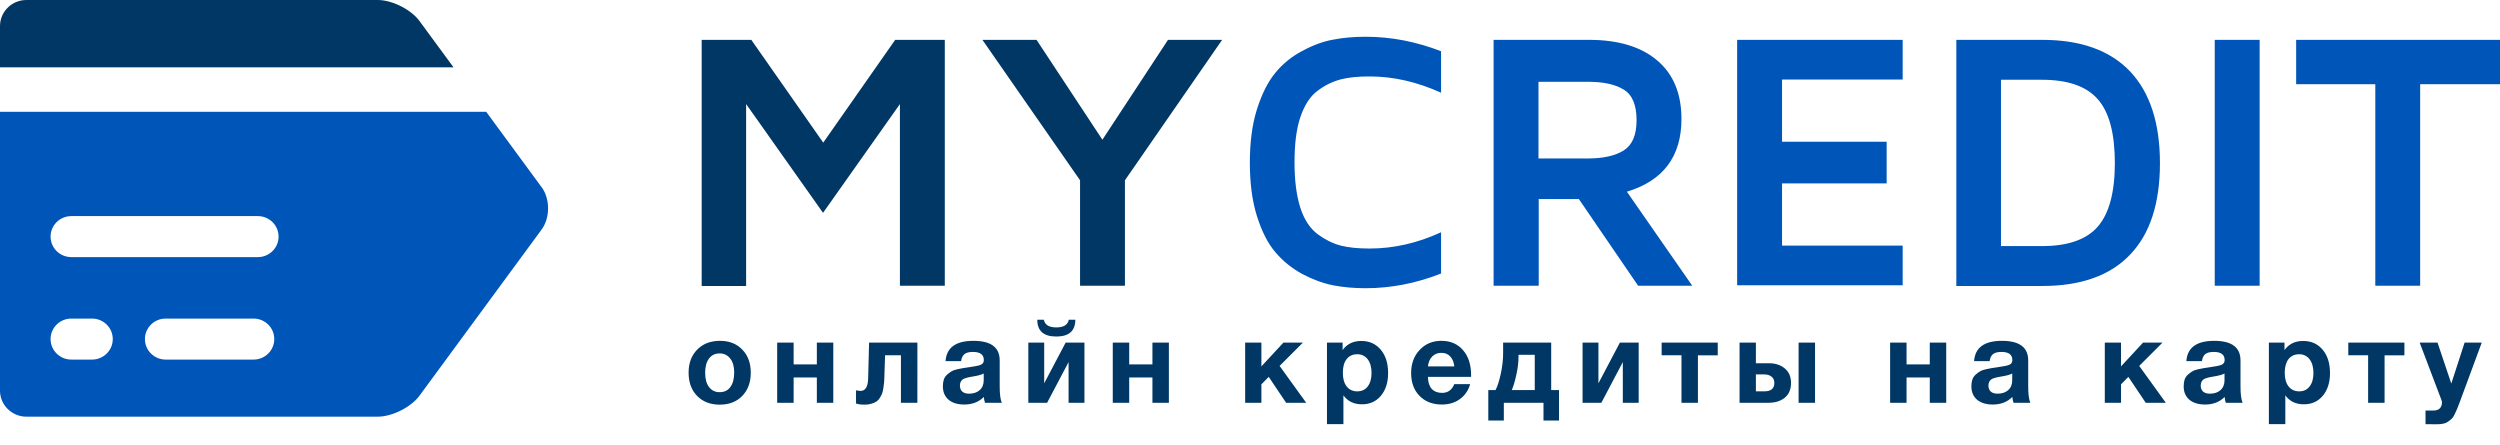
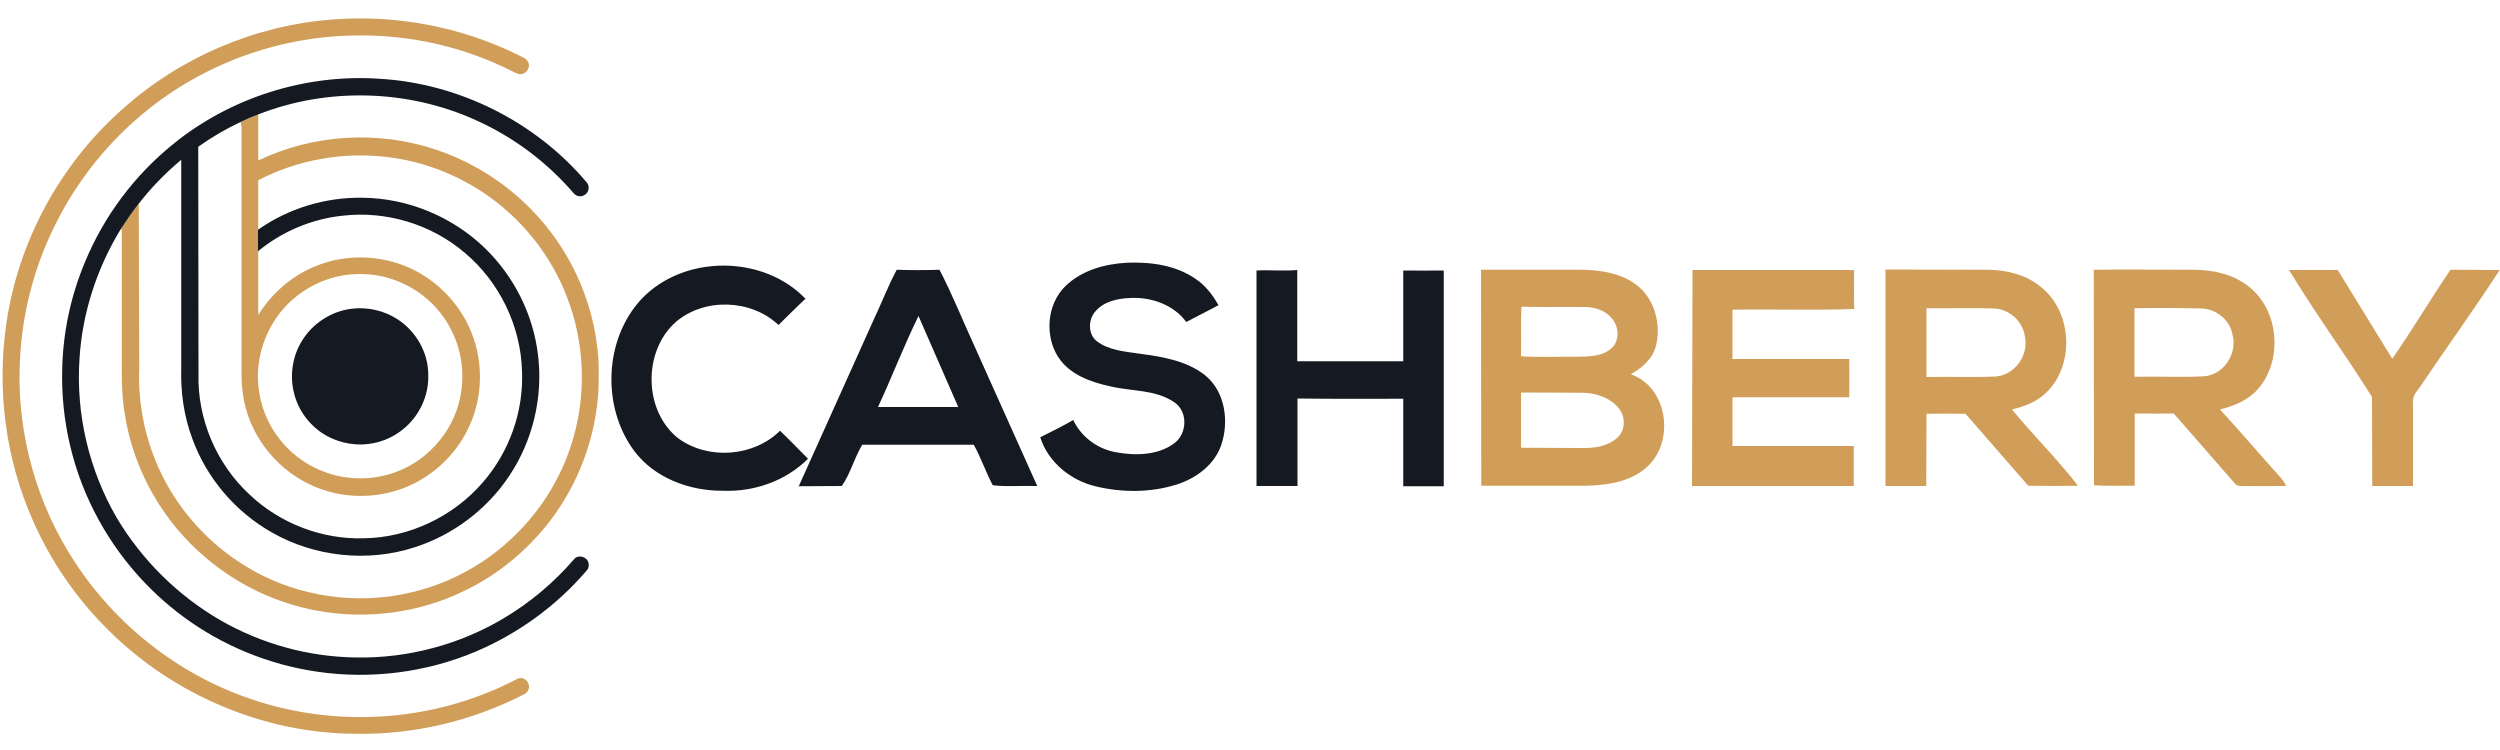
- <svg xmlns="http://www.w3.org/2000/svg" fill="none" width="180" height="32">
-   <path d="M54.056 26.833c0 .694-.204 1.252-.613 1.672-.403.42-.944.63-1.621.63s-1.221-.21-1.63-.63-.613-.977-.613-1.672c0-.689.207-1.243.622-1.663s.96-.63 1.638-.63c.666 0 1.201.21 1.604.63.409.42.613.974.613 1.663zm-1.193-.008c0-.431-.095-.767-.286-1.008a.91.91 0 0 0-.773-.37c-.319 0-.571.123-.756.37s-.277.585-.277 1.016c0 .442.092.787.277 1.033a.91.91 0 0 0 .773.37c.33 0 .585-.123.764-.37.185-.252.277-.599.277-1.042zM59.997 29h-1.184v-1.823h-1.672V29h-1.184v-4.334h1.184v1.571h1.672v-1.571h1.184zm6.054 0h-1.184v-3.419h-1.142l-.05 1.529-.017.403a3.68 3.68 0 0 1-.05.386c-.022.162-.05.294-.084.395-.034.095-.087.204-.16.328-.067.118-.148.21-.244.277a1.3 1.3 0 0 1-.353.16c-.146.05-.308.076-.487.076-.291 0-.507-.028-.647-.084v-.949c.14.028.252.042.336.042.342 0 .521-.3.538-.899l.067-2.579h3.478zm6.079 0h-1.21a1.87 1.87 0 0 1-.084-.42c-.364.364-.832.546-1.403.546-.482 0-.86-.115-1.134-.344-.274-.235-.412-.557-.412-.966a1.6 1.6 0 0 1 .067-.487.85.85 0 0 1 .235-.353 3.03 3.03 0 0 1 .311-.235c.101-.062.238-.112.412-.151l.42-.084a5.29 5.29 0 0 1 .445-.067c.42-.056.7-.115.84-.176a.34.34 0 0 0 .218-.344c0-.386-.26-.58-.781-.58-.274 0-.476.05-.605.151-.129.095-.213.266-.252.512H68.08c.067-.974.736-1.462 2.008-1.462 1.26 0 1.89.47 1.89 1.411v1.873c0 .549.05.941.151 1.176zm-1.302-2.108c-.14.084-.42.16-.84.227-.353.056-.582.126-.689.21-.123.106-.185.252-.185.437 0 .179.056.322.168.428.118.101.28.151.487.151.319 0 .574-.084.764-.252.196-.174.294-.412.294-.714zm6.125-3.872h.47c0 .806-.456 1.21-1.369 1.21s-1.369-.403-1.369-1.21h.47c.073.37.372.554.899.554s.826-.185.899-.554zM78.08 29h-1.142v-2.932L75.392 29H74.04v-4.334h1.142v2.932l1.546-2.932h1.352zm6.079 0h-1.184v-1.823h-1.672V29h-1.184v-4.334h1.184v1.571h1.672v-1.571h1.184zm9.887 0h-1.445l-1.252-1.865-.529.538V29h-1.168v-4.334h1.168v1.714l1.588-1.714h1.403l-1.68 1.68zm2.622-4.334v.538c.314-.437.762-.655 1.344-.655s1.05.21 1.403.63.529.98.529 1.68c0 .678-.174 1.224-.521 1.638-.342.409-.795.613-1.361.613-.582 0-1.028-.216-1.336-.647v2.075h-1.184v-5.872zm1.05.84c-.325 0-.58.118-.764.353s-.269.563-.269.983.092.748.277.983.44.353.764.353.568-.118.748-.353.277-.557.277-.966c0-.42-.092-.75-.277-.991a.9.9 0 0 0-.756-.361zm8.133 2.15c-.134.465-.383.826-.747 1.084-.359.258-.787.386-1.285.386-.667 0-1.204-.207-1.613-.622-.403-.414-.605-.963-.605-1.646 0-.672.204-1.226.613-1.663s.93-.655 1.563-.655c.655 0 1.176.224 1.562.672.386.442.58 1.044.58 1.806v.118h-3.108c.005.375.095.661.268.857.18.196.429.294.748.294.42 0 .714-.21.882-.63zm-1.142-1.277c-.028-.286-.12-.518-.277-.697-.157-.185-.375-.277-.655-.277a.89.89 0 0 0-.656.26c-.173.174-.277.412-.31.714zm7.54 3.898h-1.117V29h-2.856v1.277h-1.118v-2.192h.521c.14-.269.266-.661.378-1.176s.168-1.011.168-1.487v-.756h3.461v3.419h.563zm-1.747-2.192v-2.537h-1.168v.109c0 .42-.053.865-.16 1.336-.1.465-.21.829-.327 1.092zm7.483.916h-1.142v-2.932L115.297 29h-1.352v-4.334h1.142v2.932l1.546-2.932h1.352zm5.693-3.419h-1.428V29h-1.184v-3.419h-1.428v-.916h4.04zm5.821-.916h1.184V29h-1.184zm-.546 2.906c0 .465-.151.82-.454 1.067-.297.241-.691.361-1.184.361h-2.067v-4.334h1.176v1.487h.941c.459 0 .837.123 1.134.37.303.246.454.596.454 1.05zm-2.529-.613v1.218h.605c.482 0 .723-.202.723-.605 0-.202-.068-.353-.202-.454-.134-.106-.311-.16-.529-.16zM140.128 29h-1.184v-1.823h-1.672V29h-1.184v-4.334h1.184v1.571h1.672v-1.571h1.184zm6.054 0h-1.209a1.87 1.87 0 0 1-.084-.42c-.364.364-.832.546-1.403.546-.482 0-.86-.115-1.134-.344-.274-.235-.412-.557-.412-.966a1.59 1.59 0 0 1 .068-.487.84.84 0 0 1 .235-.353 2.89 2.89 0 0 1 .311-.235c.096-.061.238-.112.411-.151l.42-.084a5.35 5.35 0 0 1 .445-.067c.42-.056.7-.115.84-.176a.34.34 0 0 0 .219-.344c0-.386-.261-.58-.781-.58-.275 0-.476.05-.605.151-.129.095-.213.266-.252.512h-1.117c.067-.974.736-1.462 2.007-1.462 1.26 0 1.89.47 1.89 1.411v1.873c0 .549.051.941.151 1.176zm-1.302-2.108c-.14.084-.42.16-.84.227-.352.056-.582.126-.688.21-.124.106-.185.252-.185.437 0 .179.056.322.168.428.117.101.28.151.487.151.319 0 .574-.084.764-.252.196-.174.294-.412.294-.714zM155.939 29h-1.445l-1.252-1.865-.529.538V29h-1.168v-4.334h1.168v1.714l1.588-1.714h1.402l-1.68 1.68zm5.528 0h-1.209c-.04-.112-.068-.252-.084-.42-.364.364-.832.546-1.403.546-.482 0-.86-.115-1.134-.344-.275-.235-.412-.557-.412-.966 0-.185.023-.347.067-.487.051-.14.129-.258.236-.353a3.05 3.05 0 0 1 .31-.235c.101-.062.238-.112.412-.151l.42-.084a5.28 5.28 0 0 1 .445-.067c.42-.056.7-.115.84-.176a.34.34 0 0 0 .219-.344c0-.386-.261-.58-.782-.58-.274 0-.476.05-.604.151-.129.095-.213.266-.252.512h-1.118c.068-.974.737-1.462 2.008-1.462 1.26 0 1.89.47 1.89 1.411v1.873c0 .549.05.941.151 1.176zm-1.302-2.108c-.14.084-.42.16-.84.227-.353.056-.582.126-.689.21-.123.106-.184.252-.184.437 0 .179.056.322.168.428.117.101.28.151.487.151.319 0 .574-.084.764-.252.196-.174.294-.412.294-.714zm4.319-2.226v.538c.314-.437.762-.655 1.344-.655s1.05.21 1.403.63.529.98.529 1.68c0 .678-.173 1.224-.521 1.638-.341.409-.795.613-1.36.613-.583 0-1.028-.216-1.336-.647v2.075h-1.184v-5.872zm1.05.84c-.325 0-.579.118-.764.353-.179.235-.269.563-.269.983s.092.748.277.983.44.353.765.353c.319 0 .568-.118.747-.353.185-.235.277-.557.277-.966 0-.42-.092-.75-.277-.991a.9.9 0 0 0-.756-.361zm7.583.076h-1.428V29h-1.184v-3.419h-1.428v-.916h4.04zm5.569-.916l-1.596 4.318-.177.454a3.8 3.8 0 0 1-.168.37c-.072.157-.142.266-.21.328a1.94 1.94 0 0 1-.26.21c-.106.078-.23.132-.37.16-.134.028-.291.042-.47.042a77.68 77.68 0 0 1-.798-.008v-.983h.58c.196 0 .344-.05.445-.151s.159-.244.159-.428a.56.56 0 0 0-.033-.168l-1.571-4.141h1.285l.991 2.948.958-2.948zM50.521 20.575V2.87h3.573l5.179 7.399 5.18-7.399h3.572v17.704h-3.231V7.492l-5.536 7.832-5.537-7.832V20.59h-3.199v-.015zM70.734 2.87h3.897l4.741 7.19 4.724-7.19h3.897l-6.998 10.11v7.593h-3.231V12.98z" fill="#003764" />
-   <path d="M90.492 15.534c-.341-1.091-.503-2.374-.503-3.819s.161-2.729.503-3.819.78-1.974 1.316-2.634 1.185-1.188 1.948-1.589c.763-.418 1.511-.69 2.224-.818.73-.144 1.51-.209 2.354-.209 1.835 0 3.638.353 5.423 1.043v2.986c-1.705-.77-3.409-1.172-5.147-1.172-.811 0-1.494.064-2.062.208a4.77 4.77 0 0 0-1.672.818c-.552.402-.957 1.045-1.251 1.91s-.42 1.96-.42 3.26c0 1.315.145 2.405.42 3.257.277.866.699 1.492 1.251 1.911.552.402 1.104.674 1.672.819s1.269.208 2.062.208c1.722 0 3.442-.384 5.147-1.172v2.97c-1.786.706-3.603 1.059-5.423 1.059-.844 0-1.624-.065-2.354-.21s-1.462-.416-2.224-.817c-.762-.417-1.412-.946-1.948-1.589-.535-.627-.974-1.509-1.316-2.602zm17.047 5.041V2.87h6.885c2.095 0 3.734.497 4.887 1.476 1.169.979 1.754 2.393 1.754 4.222 0 2.698-1.315 4.446-3.929 5.234l4.708 6.773h-3.897l-4.269-6.244h-2.89v6.244zm3.232-9.166h3.572c1.087 0 1.947-.191 2.564-.577s.926-1.107.926-2.181c0-1.092-.309-1.831-.926-2.2-.617-.385-1.477-.561-2.564-.561h-3.572zm14.304 9.166V2.87h11.917v2.856h-8.685v4.477h7.532v3.002h-7.532v4.479h8.685v2.855h-11.917zm15.781 0V2.87h6.186c2.775 0 4.871.754 6.317 2.264 1.428 1.508 2.157 3.707 2.157 6.613 0 2.889-.713 5.088-2.142 6.579-1.428 1.51-3.539 2.264-6.316 2.264h-6.201v-.015zm3.215-2.857h2.954c1.868 0 3.199-.467 4.011-1.397s1.233-2.456 1.233-4.574c0-2.133-.405-3.676-1.233-4.608-.813-.929-2.16-1.396-4.011-1.396h-2.954zm15.39 2.857V2.87h3.233v17.704zm5.862-14.512V2.87H180v3.193h-5.748v14.511h-3.231V6.063z" fill="#0055b8" />
-   <path d="M30.206 1.517C29.594.682 28.238 0 27.195 0H1.897C.853 0 0 .843 0 1.875v2.971h32.652z" fill="#003764" />
-   <path d="M39 13.483l-3.992-5.431H0v20.073C0 29.157.853 30 1.897 30h25.3c1.043 0 2.398-.684 3.011-1.517l8.795-11.966c.612-.836.612-2.2-.001-3.034zM6.626 25.89H5.134c-.826 0-1.493-.663-1.493-1.477s.667-1.476 1.493-1.476h1.492c.826 0 1.493.661 1.493 1.476s-.666 1.477-1.493 1.477zm11.63 0h-6.33c-.825 0-1.492-.663-1.492-1.477s.666-1.476 1.492-1.476h6.33c.825 0 1.492.661 1.492 1.476s-.667 1.477-1.492 1.477zm.31-7.378H5.134c-.826 0-1.493-.662-1.493-1.476s.667-1.477 1.493-1.477h13.431c.826 0 1.492.663 1.492 1.477s-.667 1.476-1.492 1.476z" fill="#0055b8" />
+ <svg xmlns="http://www.w3.org/2000/svg" width="1000" height="300">
+   <path d="M426 114.6c6.5-6.4 15.7-9 24.6-9.5 9.5-.4 19.7.9 27.7 6.5 3.9 2.6 6.8 6.4 9.1 10.5l-12.9 6.7c-5.1-7-14.2-10.1-22.6-9.6-4.9.2-10.4 1.4-13.7 5.3-2.9 3.2-3.1 8.9.3 11.8 4.9 3.9 11.5 4.3 17.5 5.2 9 1.2 18.6 2.8 25.9 8.5 8.2 6.5 9.8 18.6 6.6 28-2.7 7.9-10 13.3-17.8 15.8-10.5 3.3-21.9 3.3-32.6.7-9.9-2.4-18.9-9.7-22-19.6 4.4-2.2 8.9-4.4 13.2-6.9 3.2 6.8 9.7 11.6 17.1 12.9 7.7 1.4 16.6 1.3 23.2-3.5 5.3-3.8 5.7-12.8.1-16.5-7.4-5.1-16.8-4.3-25.3-6.3-8-1.7-16.6-4.7-21.2-11.9-5.3-8.4-4.5-20.8 2.8-28.1zm-169.4 5c16.9-17.8 48.6-17.8 65.6-.1-3.7 3.4-7.2 7-10.8 10.5-10.9-10.4-29.8-11-41.2-1.1-13.1 11.7-12.8 35.6 1.2 46.5 12 8.7 30.1 7.3 40.6-3.1 3.8 3.6 7.5 7.5 11.2 11.2-8.9 8.9-21.6 13.3-34 12.8-13.3.1-27.3-5-35.5-15.9-13.1-17.6-12.1-44.7 2.9-60.8zm93 8c3.1-6.5 5.7-13.4 9.1-19.7a243.75 243.75 0 0 0 17.1 0c5.2 10 9.4 20.6 14.1 30.8l25 55.7c-5.9-.2-12 .4-17.8-.3-2.8-5.3-4.7-11-7.6-16.2h-44.6c-3.2 5.2-4.7 11.6-8.2 16.5l-17.2.1 30.1-66.9zm1.6 35.2h32.1l-15.9-36.4c-5.9 12-10.6 24.4-16.2 36.4zm151.4-54.6c5.4-.3 10.9.3 16.3-.2v36.5h42.4v-36.3c5.4.1 10.8 0 16.2 0v86.3h-16.2v-35c-14.1 0-28.2.1-42.3-.1v35h-16.4v-86.2z" fill="#151922" />
+   <path d="M592.4 107.9h40.2c7.4.1 15.3 1.2 21.5 5.7 7.6 5.4 10.5 15.8 8.3 24.7-1.3 5.2-5.6 8.9-10.1 11.4 14.4 4.9 17.6 25.6 7.5 36.1-6.4 6.7-16.1 8.2-24.9 8.5h-42.4l-.1-86.4zm16 34.6c7.4.5 14.8.1 22.2.2 4.7-.1 10.2 0 14-3.4 3.4-3.1 3-8.7.1-12-2.6-3.2-6.9-4.5-10.9-4.5-8.4-.1-16.8.1-25.2-.1-.4 6.6 0 13.2-.2 19.8zm0 14.5v22.1l24.3.1c4.9.1 10.3-.6 14.1-4 3.4-2.9 3.5-8.4.8-11.8-3.5-4.4-9.4-6.3-14.9-6.3l-24.3-.1zm68.6-49h64.6c.1 5.2-.1 10.4.1 15.6-16.2.6-32.4 0-48.7.3v19.7h46.7c.1 5.1 0 10.2 0 15.3H693v19.5h48.5v16h-64.7l.2-86.4zm77.2-.2l41.1.1c7.5.1 15.3 2 21.2 7 12.9 10.3 13.5 32.7.7 43.3-3.6 3-8 4.5-12.4 5.6 8.5 10.4 18.3 19.9 26.4 30.5-6.6.1-13.3.1-19.9 0l-25.1-28.8c-5.2-.1-10.4 0-15.6 0l-.1 28.9h-16.3v-86.6zm16.4 15.5v27.5c9.3-.2 18.5.2 27.8-.2 7.5-.7 13-8.3 11.6-15.6-.6-6.3-6.3-11.5-12.6-11.6-8.9-.3-17.9 0-26.8-.1zm66.9-15.4c13.2-.2 26.4 0 39.6 0 7.9 0 16.2 1.7 22.5 6.8 12.1 9.5 13.6 29.4 3.6 40.9-3.9 4.5-9.6 6.8-15.2 8.2 7.8 8.4 15.2 17.2 22.9 25.7 1.3 1.5 2.8 2.9 3.5 4.9-6 .1-11.9 0-17.9 0-1.2.1-2.2-.4-2.9-1.4l-24.1-27.6c-5.2.1-10.4 0-15.6 0v28.9c-5.4-.1-10.9.2-16.3-.2l-.1-86.2zm16.3 15.4v27.4c9.4-.2 18.8.3 28.1-.2 7.8-.8 13.1-9.2 11.1-16.6-1-6-6.7-10.5-12.7-10.5-8.7-.2-17.6-.3-26.5-.1zm61.8-15.3c6.5-.1 13 0 19.5 0l21.8 35.5c8.1-11.6 15.3-23.9 23.3-35.6l19.7.1c-10 15.4-20.8 30.3-31.1 45.6-1.4 2.3-4 4.4-3.6 7.3v33.5h-16.3l-.1-35.6c-10.7-17.1-22.7-33.5-33.2-50.8zM133 7.8c25.4-2 51.4 2.9 74.3 14.2 1.4.8 3.3 1.3 4 2.9.9 1.9-.5 4.3-2.5 4.7-1.2.3-2.3-.3-3.3-.8-19.5-10-41.4-15-63.3-14.6-31.9.3-63.4 12.3-87.4 33.3-13.3 11.6-24.4 25.8-32.3 41.6-8.1 15.9-13 33.5-14.3 51.3-2.2 27.9 4.6 56.5 19.2 80.4 16 26.5 41.2 47.4 70.4 57.9 31.2 11.4 66.5 10.8 97.3-1.7 4.1-1.6 8-3.5 11.9-5.5 2.1-1 4.6.8 4.6 3 .1 1.5-.9 2.8-2.3 3.4-20.8 10.6-44.2 16.1-67.5 15.6-36.3-.2-72.1-15.5-97.9-40.9C31 240 20.5 224.9 13.2 208.3 2.2 183.6-1.4 155.8 2.6 129c4.8-32.6 21.5-63.3 46.2-85.2C71.9 23 102 10.1 133 7.8zM96.3 48.7l7-3v18.5c22-10.6 48.1-12.1 71.2-4.3 17.1 5.7 32.6 16.5 43.9 30.5 11.4 14 18.7 31.4 20.6 49.4.7 5.2.5 10.5.4 15.8-.9 17.7-6.9 35-17 49.5-9.3 13.3-22.1 24.3-36.8 31.3-18 8.8-38.9 11.5-58.6 7.9-16.2-2.9-31.6-10.2-44.2-20.8-17.5-14.5-29.5-35.5-32.9-58-1.6-9.1-1.1-18.4-1.2-27.6v-46l-.4-.2c2.2-3.5 4.6-7 7.2-10.2l.2 65.4c-.8 18.1 4.1 36.4 13.9 51.6 8.7 13.6 21.3 24.8 35.8 31.9 18.3 9 39.9 11.3 59.7 6.4 15.6-3.7 30.1-11.9 41.4-23.2 10.8-10.6 18.8-24.1 22.9-38.7 5.2-18.2 4.3-38.1-2.5-55.8-6-15.9-16.8-29.9-30.5-39.9-12.2-8.9-26.7-14.7-41.7-16.4-17.6-2.1-35.7 1.1-51.4 9.3V92v8.6V126c5.4-8.7 13.5-15.8 23.1-19.6 10.3-4.2 22-4.5 32.6-1.1 14.1 4.5 25.6 15.9 30.4 29.9 3.8 11 3.4 23.5-1.2 34.2-5.5 13-17 23.3-30.6 27.1-11.1 3.2-23.4 2.3-33.8-2.8-14.2-6.7-24.7-20.8-26.7-36.4-.8-5.6-.4-11.2-.5-16.8V50.7a7.47 7.47 0 0 1-.3-2zm41.3 61.4c-10 1.6-19.2 7-25.5 14.9-4.8 6.1-7.9 13.5-8.7 21.3-1 9.2 1.3 18.8 6.4 26.5 4.7 7.2 11.6 12.8 19.6 15.8 8.4 3.3 17.9 3.6 26.6 1 13.9-4.1 25-16.1 28-30.3 1.9-8.8.9-18.3-3.1-26.5-4-8.4-10.9-15.3-19.3-19.2-7.3-3.6-15.8-4.8-24-3.5z" fill="#d19e59" />
+   <path d="M69.3 57.6c22.9-18.6 52.9-28.1 82.4-26.1 31.8 1.8 62.6 17.2 83.1 41.6 1.1 1.4.8 3.7-.7 4.7-1.4 1.2-3.8.8-4.8-.7-10.7-12.4-24.1-22.4-39.1-29.1-27.2-12.3-59.3-13.1-87-2.2-2.4.9-4.7 1.9-7 3-5.9 2.8-11.6 6.1-16.9 9.9l.1 90.7c-.5 18.1 7.1 36.1 20.4 48.4 12.2 11.6 29.1 18.1 46 17.5 17.9-.3 35.5-8.7 47.2-22.2 10.7-12.2 16.5-28.5 15.8-44.7-.5-18-9-35.6-22.8-47.2-13.4-11.5-31.6-17-49.1-14.9-12.3 1.3-24.1 6.3-33.7 14.2v-8.6c12.2-8.6 27.1-13.1 42-12.8 18 .2 35.8 7.6 48.7 20.1 11.7 11.3 19.4 26.6 21.3 42.8 2.1 16.8-2.1 34.4-11.6 48.5-8.9 13.3-22.4 23.5-37.7 28.4-18.7 6.1-40 3.9-57.1-5.9-14.6-8.2-26.2-21.8-31.9-37.6-3.4-9.1-4.7-18.8-4.4-28.4V63.9c-6.3 5.3-12.1 11.2-17.1 17.7-2.6 3.3-4.9 6.7-7.2 10.2-9.5 15.6-15.3 33.5-16.4 51.7-1.5 22.1 3.8 44.6 15 63.8C56.8 224 71.1 238.2 88 248c16.6 9.6 35.6 14.8 54.8 15 20.5.3 41.1-5.2 58.7-15.7 10.6-6.3 20.1-14.3 28.1-23.6 1.5-1.9 4.7-1.2 5.6.9.5 1.2.4 2.7-.6 3.7-12 14-27.3 25.1-44.2 32.3-19.9 8.4-42 11.2-63.4 8.1-19.4-2.8-38-10.4-53.8-22.1-13.9-10.3-25.5-23.6-33.8-38.8-10.2-18.5-15.2-39.8-14.5-60.9a117.35 117.35 0 0 1 9.1-42.1 119.53 119.53 0 0 1 35.3-47.2zm71.3 65.9c6.4-.8 13 .7 18.4 4.2 7.4 4.8 12.3 13.3 12.3 22.1.2 5.2-1.2 10.4-3.9 14.8-3.8 6.4-10.4 11.1-17.7 12.6-6.4 1.4-13.3.3-19.1-2.9-6.4-3.6-11.3-9.9-13-17.1-1.8-7-.6-14.8 3.2-20.9 4.3-7 11.7-11.8 19.8-12.8z" fill="#151922" />
</svg>
